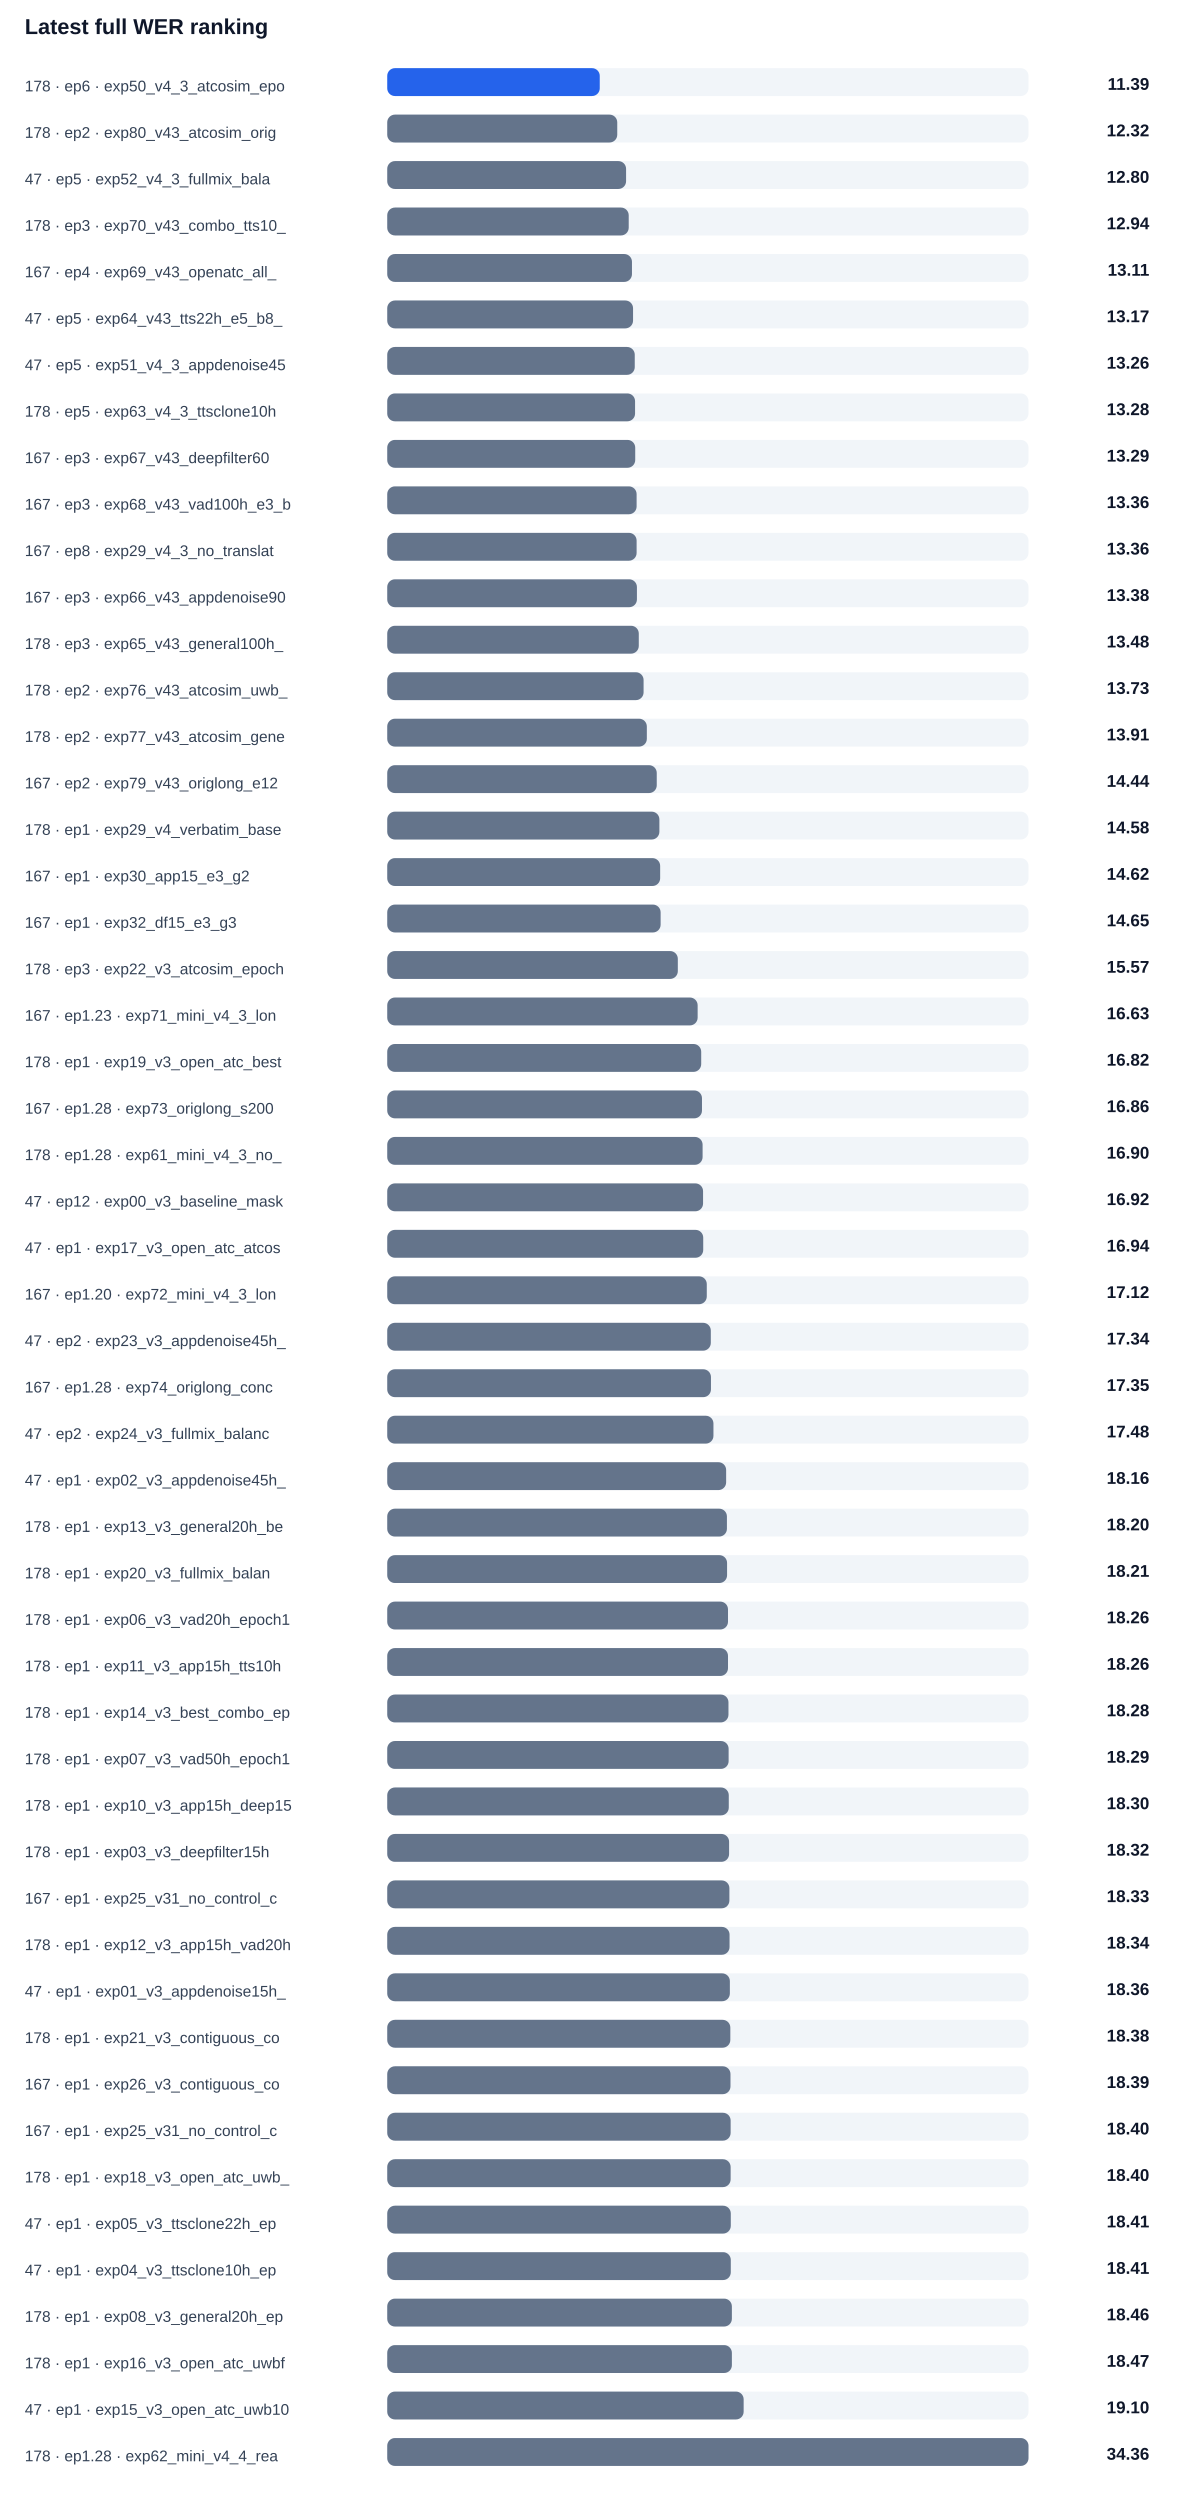
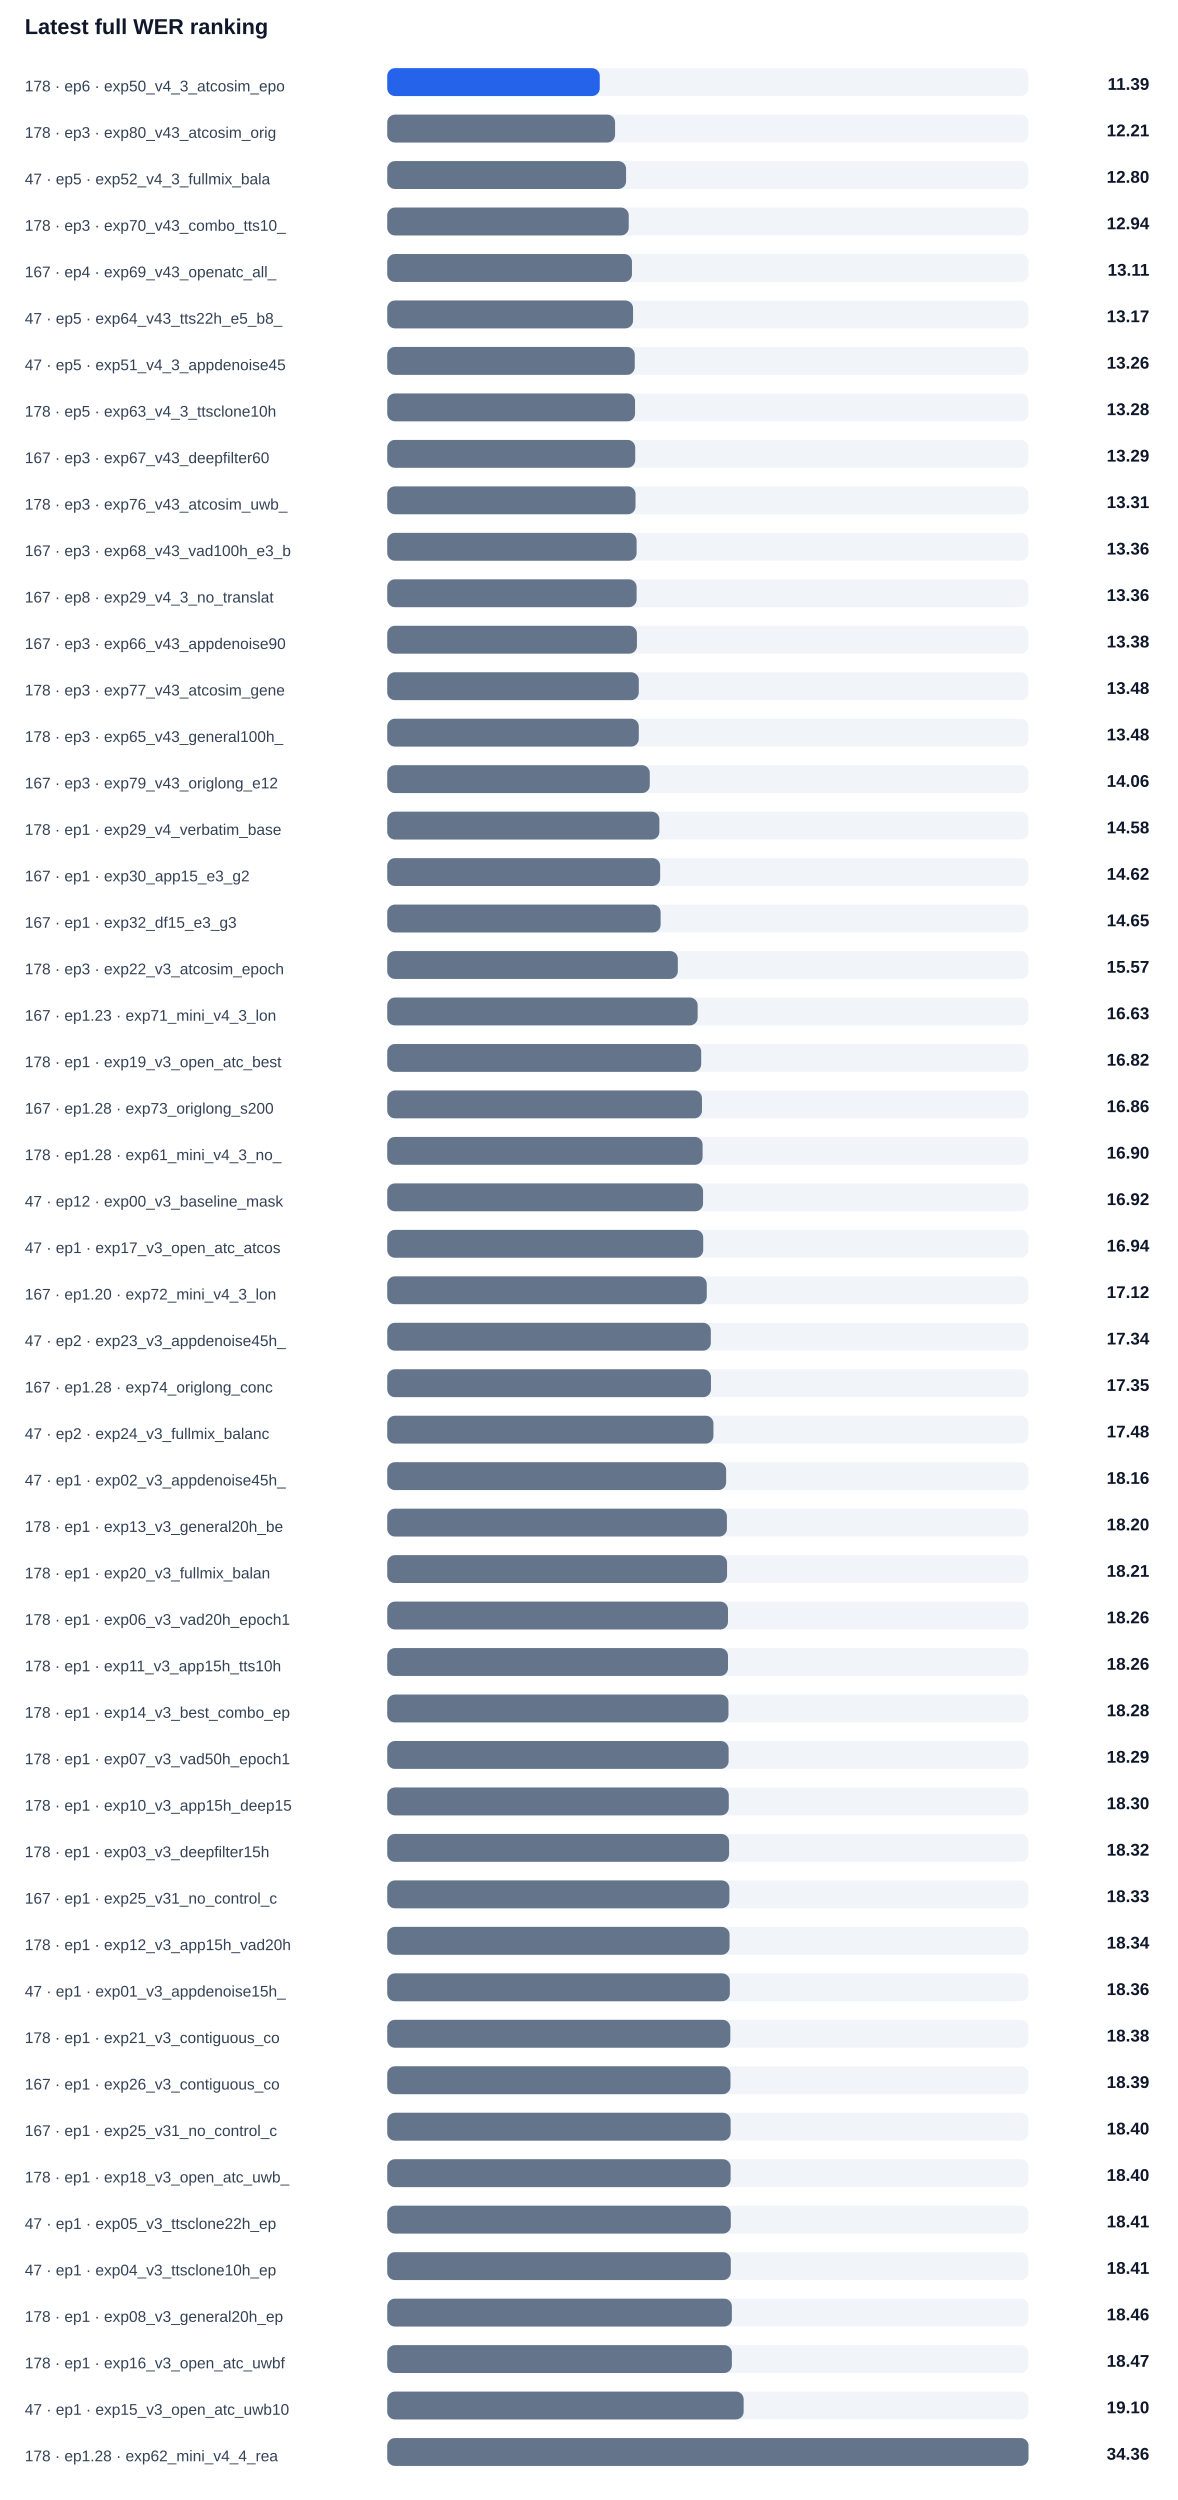
<svg xmlns="http://www.w3.org/2000/svg" width="100%" viewBox="0 0 760 1614" style="max-width:760px;background:#ffffff;border:1px solid #e5e7eb;border-radius:10px;">
  <text x="16.0" y="22.0" font-size="14" fill="#0f172a" text-anchor="start" font-family="Arial, sans-serif" font-weight="700">Latest full WER ranking</text>
  <text x="16.0" y="59.0" font-size="10" fill="#334155" text-anchor="start" font-family="Arial, sans-serif" font-weight="400">178 · ep6 · exp50_v4_3_atcosim_epo</text>
  <rect x="250" y="44" width="414" height="18" rx="5" fill="#f1f5f9" />
  <rect x="250" y="44" width="137.2" height="18" rx="5" fill="#2563eb" />
  <text x="742.0" y="58.0" font-size="11" fill="#0f172a" text-anchor="end" font-family="Arial, sans-serif" font-weight="700">11.39</text>
-   <text x="16.0" y="89.0" font-size="10" fill="#334155" text-anchor="start" font-family="Arial, sans-serif" font-weight="400">178 · ep2 · exp80_v43_atcosim_orig</text>
+   <text x="16.0" y="89.0" font-size="10" fill="#334155" text-anchor="start" font-family="Arial, sans-serif" font-weight="400">178 · ep3 · exp80_v43_atcosim_orig</text>
  <rect x="250" y="74" width="414" height="18" rx="5" fill="#f1f5f9" />
-   <rect x="250" y="74" width="148.5" height="18" rx="5" fill="#64748b" />
-   <text x="742.0" y="88.0" font-size="11" fill="#0f172a" text-anchor="end" font-family="Arial, sans-serif" font-weight="700">12.32</text>
+   <rect x="250" y="74" width="147.1" height="18" rx="5" fill="#64748b" />
+   <text x="742.0" y="88.0" font-size="11" fill="#0f172a" text-anchor="end" font-family="Arial, sans-serif" font-weight="700">12.21</text>
  <text x="16.0" y="119.0" font-size="10" fill="#334155" text-anchor="start" font-family="Arial, sans-serif" font-weight="400">47 · ep5 · exp52_v4_3_fullmix_bala</text>
  <rect x="250" y="104" width="414" height="18" rx="5" fill="#f1f5f9" />
  <rect x="250" y="104" width="154.2" height="18" rx="5" fill="#64748b" />
  <text x="742.0" y="118.0" font-size="11" fill="#0f172a" text-anchor="end" font-family="Arial, sans-serif" font-weight="700">12.80</text>
  <text x="16.0" y="149.0" font-size="10" fill="#334155" text-anchor="start" font-family="Arial, sans-serif" font-weight="400">178 · ep3 · exp70_v43_combo_tts10_</text>
  <rect x="250" y="134" width="414" height="18" rx="5" fill="#f1f5f9" />
  <rect x="250" y="134" width="155.9" height="18" rx="5" fill="#64748b" />
  <text x="742.0" y="148.0" font-size="11" fill="#0f172a" text-anchor="end" font-family="Arial, sans-serif" font-weight="700">12.94</text>
  <text x="16.0" y="179.0" font-size="10" fill="#334155" text-anchor="start" font-family="Arial, sans-serif" font-weight="400">167 · ep4 · exp69_v43_openatc_all_</text>
  <rect x="250" y="164" width="414" height="18" rx="5" fill="#f1f5f9" />
  <rect x="250" y="164" width="158.0" height="18" rx="5" fill="#64748b" />
  <text x="742.0" y="178.0" font-size="11" fill="#0f172a" text-anchor="end" font-family="Arial, sans-serif" font-weight="700">13.11</text>
  <text x="16.0" y="209.0" font-size="10" fill="#334155" text-anchor="start" font-family="Arial, sans-serif" font-weight="400">47 · ep5 · exp64_v43_tts22h_e5_b8_</text>
  <rect x="250" y="194" width="414" height="18" rx="5" fill="#f1f5f9" />
  <rect x="250" y="194" width="158.7" height="18" rx="5" fill="#64748b" />
  <text x="742.0" y="208.0" font-size="11" fill="#0f172a" text-anchor="end" font-family="Arial, sans-serif" font-weight="700">13.17</text>
  <text x="16.0" y="239.0" font-size="10" fill="#334155" text-anchor="start" font-family="Arial, sans-serif" font-weight="400">47 · ep5 · exp51_v4_3_appdenoise45</text>
  <rect x="250" y="224" width="414" height="18" rx="5" fill="#f1f5f9" />
  <rect x="250" y="224" width="159.8" height="18" rx="5" fill="#64748b" />
  <text x="742.0" y="238.0" font-size="11" fill="#0f172a" text-anchor="end" font-family="Arial, sans-serif" font-weight="700">13.26</text>
  <text x="16.0" y="269.0" font-size="10" fill="#334155" text-anchor="start" font-family="Arial, sans-serif" font-weight="400">178 · ep5 · exp63_v4_3_ttsclone10h</text>
  <rect x="250" y="254" width="414" height="18" rx="5" fill="#f1f5f9" />
  <rect x="250" y="254" width="160.0" height="18" rx="5" fill="#64748b" />
  <text x="742.0" y="268.0" font-size="11" fill="#0f172a" text-anchor="end" font-family="Arial, sans-serif" font-weight="700">13.28</text>
  <text x="16.0" y="299.0" font-size="10" fill="#334155" text-anchor="start" font-family="Arial, sans-serif" font-weight="400">167 · ep3 · exp67_v43_deepfilter60</text>
  <rect x="250" y="284" width="414" height="18" rx="5" fill="#f1f5f9" />
  <rect x="250" y="284" width="160.1" height="18" rx="5" fill="#64748b" />
  <text x="742.0" y="298.0" font-size="11" fill="#0f172a" text-anchor="end" font-family="Arial, sans-serif" font-weight="700">13.29</text>
-   <text x="16.0" y="329.0" font-size="10" fill="#334155" text-anchor="start" font-family="Arial, sans-serif" font-weight="400">167 · ep3 · exp68_v43_vad100h_e3_b</text>
+   <text x="16.0" y="329.0" font-size="10" fill="#334155" text-anchor="start" font-family="Arial, sans-serif" font-weight="400">178 · ep3 · exp76_v43_atcosim_uwb_</text>
  <rect x="250" y="314" width="414" height="18" rx="5" fill="#f1f5f9" />
-   <rect x="250" y="314" width="161.0" height="18" rx="5" fill="#64748b" />
-   <text x="742.0" y="328.0" font-size="11" fill="#0f172a" text-anchor="end" font-family="Arial, sans-serif" font-weight="700">13.36</text>
-   <text x="16.0" y="359.0" font-size="10" fill="#334155" text-anchor="start" font-family="Arial, sans-serif" font-weight="400">167 · ep8 · exp29_v4_3_no_translat</text>
+   <rect x="250" y="314" width="160.3" height="18" rx="5" fill="#64748b" />
+   <text x="742.0" y="328.0" font-size="11" fill="#0f172a" text-anchor="end" font-family="Arial, sans-serif" font-weight="700">13.31</text>
+   <text x="16.0" y="359.0" font-size="10" fill="#334155" text-anchor="start" font-family="Arial, sans-serif" font-weight="400">167 · ep3 · exp68_v43_vad100h_e3_b</text>
  <rect x="250" y="344" width="414" height="18" rx="5" fill="#f1f5f9" />
  <rect x="250" y="344" width="161.0" height="18" rx="5" fill="#64748b" />
  <text x="742.0" y="358.0" font-size="11" fill="#0f172a" text-anchor="end" font-family="Arial, sans-serif" font-weight="700">13.36</text>
-   <text x="16.0" y="389.0" font-size="10" fill="#334155" text-anchor="start" font-family="Arial, sans-serif" font-weight="400">167 · ep3 · exp66_v43_appdenoise90</text>
+   <text x="16.0" y="389.0" font-size="10" fill="#334155" text-anchor="start" font-family="Arial, sans-serif" font-weight="400">167 · ep8 · exp29_v4_3_no_translat</text>
  <rect x="250" y="374" width="414" height="18" rx="5" fill="#f1f5f9" />
-   <rect x="250" y="374" width="161.2" height="18" rx="5" fill="#64748b" />
-   <text x="742.0" y="388.0" font-size="11" fill="#0f172a" text-anchor="end" font-family="Arial, sans-serif" font-weight="700">13.38</text>
-   <text x="16.0" y="419.0" font-size="10" fill="#334155" text-anchor="start" font-family="Arial, sans-serif" font-weight="400">178 · ep3 · exp65_v43_general100h_</text>
+   <rect x="250" y="374" width="161.0" height="18" rx="5" fill="#64748b" />
+   <text x="742.0" y="388.0" font-size="11" fill="#0f172a" text-anchor="end" font-family="Arial, sans-serif" font-weight="700">13.36</text>
+   <text x="16.0" y="419.0" font-size="10" fill="#334155" text-anchor="start" font-family="Arial, sans-serif" font-weight="400">167 · ep3 · exp66_v43_appdenoise90</text>
  <rect x="250" y="404" width="414" height="18" rx="5" fill="#f1f5f9" />
-   <rect x="250" y="404" width="162.4" height="18" rx="5" fill="#64748b" />
-   <text x="742.0" y="418.0" font-size="11" fill="#0f172a" text-anchor="end" font-family="Arial, sans-serif" font-weight="700">13.48</text>
-   <text x="16.0" y="449.0" font-size="10" fill="#334155" text-anchor="start" font-family="Arial, sans-serif" font-weight="400">178 · ep2 · exp76_v43_atcosim_uwb_</text>
+   <rect x="250" y="404" width="161.2" height="18" rx="5" fill="#64748b" />
+   <text x="742.0" y="418.0" font-size="11" fill="#0f172a" text-anchor="end" font-family="Arial, sans-serif" font-weight="700">13.38</text>
+   <text x="16.0" y="449.0" font-size="10" fill="#334155" text-anchor="start" font-family="Arial, sans-serif" font-weight="400">178 · ep3 · exp77_v43_atcosim_gene</text>
  <rect x="250" y="434" width="414" height="18" rx="5" fill="#f1f5f9" />
-   <rect x="250" y="434" width="165.5" height="18" rx="5" fill="#64748b" />
-   <text x="742.0" y="448.0" font-size="11" fill="#0f172a" text-anchor="end" font-family="Arial, sans-serif" font-weight="700">13.73</text>
-   <text x="16.0" y="479.0" font-size="10" fill="#334155" text-anchor="start" font-family="Arial, sans-serif" font-weight="400">178 · ep2 · exp77_v43_atcosim_gene</text>
+   <rect x="250" y="434" width="162.4" height="18" rx="5" fill="#64748b" />
+   <text x="742.0" y="448.0" font-size="11" fill="#0f172a" text-anchor="end" font-family="Arial, sans-serif" font-weight="700">13.48</text>
+   <text x="16.0" y="479.0" font-size="10" fill="#334155" text-anchor="start" font-family="Arial, sans-serif" font-weight="400">178 · ep3 · exp65_v43_general100h_</text>
  <rect x="250" y="464" width="414" height="18" rx="5" fill="#f1f5f9" />
-   <rect x="250" y="464" width="167.6" height="18" rx="5" fill="#64748b" />
-   <text x="742.0" y="478.0" font-size="11" fill="#0f172a" text-anchor="end" font-family="Arial, sans-serif" font-weight="700">13.91</text>
-   <text x="16.0" y="509.0" font-size="10" fill="#334155" text-anchor="start" font-family="Arial, sans-serif" font-weight="400">167 · ep2 · exp79_v43_origlong_e12</text>
+   <rect x="250" y="464" width="162.4" height="18" rx="5" fill="#64748b" />
+   <text x="742.0" y="478.0" font-size="11" fill="#0f172a" text-anchor="end" font-family="Arial, sans-serif" font-weight="700">13.48</text>
+   <text x="16.0" y="509.0" font-size="10" fill="#334155" text-anchor="start" font-family="Arial, sans-serif" font-weight="400">167 · ep3 · exp79_v43_origlong_e12</text>
  <rect x="250" y="494" width="414" height="18" rx="5" fill="#f1f5f9" />
-   <rect x="250" y="494" width="174.0" height="18" rx="5" fill="#64748b" />
-   <text x="742.0" y="508.0" font-size="11" fill="#0f172a" text-anchor="end" font-family="Arial, sans-serif" font-weight="700">14.44</text>
+   <rect x="250" y="494" width="169.5" height="18" rx="5" fill="#64748b" />
+   <text x="742.0" y="508.0" font-size="11" fill="#0f172a" text-anchor="end" font-family="Arial, sans-serif" font-weight="700">14.06</text>
  <text x="16.0" y="539.0" font-size="10" fill="#334155" text-anchor="start" font-family="Arial, sans-serif" font-weight="400">178 · ep1 · exp29_v4_verbatim_base</text>
  <rect x="250" y="524" width="414" height="18" rx="5" fill="#f1f5f9" />
  <rect x="250" y="524" width="175.7" height="18" rx="5" fill="#64748b" />
  <text x="742.0" y="538.0" font-size="11" fill="#0f172a" text-anchor="end" font-family="Arial, sans-serif" font-weight="700">14.58</text>
  <text x="16.0" y="569.0" font-size="10" fill="#334155" text-anchor="start" font-family="Arial, sans-serif" font-weight="400">167 · ep1 · exp30_app15_e3_g2</text>
  <rect x="250" y="554" width="414" height="18" rx="5" fill="#f1f5f9" />
  <rect x="250" y="554" width="176.2" height="18" rx="5" fill="#64748b" />
  <text x="742.0" y="568.0" font-size="11" fill="#0f172a" text-anchor="end" font-family="Arial, sans-serif" font-weight="700">14.62</text>
  <text x="16.0" y="599.0" font-size="10" fill="#334155" text-anchor="start" font-family="Arial, sans-serif" font-weight="400">167 · ep1 · exp32_df15_e3_g3</text>
  <rect x="250" y="584" width="414" height="18" rx="5" fill="#f1f5f9" />
  <rect x="250" y="584" width="176.5" height="18" rx="5" fill="#64748b" />
  <text x="742.0" y="598.0" font-size="11" fill="#0f172a" text-anchor="end" font-family="Arial, sans-serif" font-weight="700">14.65</text>
  <text x="16.0" y="629.0" font-size="10" fill="#334155" text-anchor="start" font-family="Arial, sans-serif" font-weight="400">178 · ep3 · exp22_v3_atcosim_epoch</text>
  <rect x="250" y="614" width="414" height="18" rx="5" fill="#f1f5f9" />
  <rect x="250" y="614" width="187.6" height="18" rx="5" fill="#64748b" />
  <text x="742.0" y="628.0" font-size="11" fill="#0f172a" text-anchor="end" font-family="Arial, sans-serif" font-weight="700">15.57</text>
  <text x="16.0" y="659.0" font-size="10" fill="#334155" text-anchor="start" font-family="Arial, sans-serif" font-weight="400">167 · ep1.23 · exp71_mini_v4_3_lon</text>
  <rect x="250" y="644" width="414" height="18" rx="5" fill="#f1f5f9" />
  <rect x="250" y="644" width="200.4" height="18" rx="5" fill="#64748b" />
  <text x="742.0" y="658.0" font-size="11" fill="#0f172a" text-anchor="end" font-family="Arial, sans-serif" font-weight="700">16.63</text>
  <text x="16.0" y="689.0" font-size="10" fill="#334155" text-anchor="start" font-family="Arial, sans-serif" font-weight="400">178 · ep1 · exp19_v3_open_atc_best</text>
  <rect x="250" y="674" width="414" height="18" rx="5" fill="#f1f5f9" />
  <rect x="250" y="674" width="202.7" height="18" rx="5" fill="#64748b" />
  <text x="742.0" y="688.0" font-size="11" fill="#0f172a" text-anchor="end" font-family="Arial, sans-serif" font-weight="700">16.82</text>
  <text x="16.0" y="719.0" font-size="10" fill="#334155" text-anchor="start" font-family="Arial, sans-serif" font-weight="400">167 · ep1.28 · exp73_origlong_s200</text>
  <rect x="250" y="704" width="414" height="18" rx="5" fill="#f1f5f9" />
  <rect x="250" y="704" width="203.2" height="18" rx="5" fill="#64748b" />
  <text x="742.0" y="718.0" font-size="11" fill="#0f172a" text-anchor="end" font-family="Arial, sans-serif" font-weight="700">16.86</text>
  <text x="16.0" y="749.0" font-size="10" fill="#334155" text-anchor="start" font-family="Arial, sans-serif" font-weight="400">178 · ep1.28 · exp61_mini_v4_3_no_</text>
  <rect x="250" y="734" width="414" height="18" rx="5" fill="#f1f5f9" />
  <rect x="250" y="734" width="203.6" height="18" rx="5" fill="#64748b" />
  <text x="742.0" y="748.0" font-size="11" fill="#0f172a" text-anchor="end" font-family="Arial, sans-serif" font-weight="700">16.90</text>
  <text x="16.0" y="779.0" font-size="10" fill="#334155" text-anchor="start" font-family="Arial, sans-serif" font-weight="400">47 · ep12 · exp00_v3_baseline_mask</text>
  <rect x="250" y="764" width="414" height="18" rx="5" fill="#f1f5f9" />
  <rect x="250" y="764" width="203.9" height="18" rx="5" fill="#64748b" />
  <text x="742.0" y="778.0" font-size="11" fill="#0f172a" text-anchor="end" font-family="Arial, sans-serif" font-weight="700">16.92</text>
  <text x="16.0" y="809.0" font-size="10" fill="#334155" text-anchor="start" font-family="Arial, sans-serif" font-weight="400">47 · ep1 · exp17_v3_open_atc_atcos</text>
  <rect x="250" y="794" width="414" height="18" rx="5" fill="#f1f5f9" />
  <rect x="250" y="794" width="204.0" height="18" rx="5" fill="#64748b" />
  <text x="742.0" y="808.0" font-size="11" fill="#0f172a" text-anchor="end" font-family="Arial, sans-serif" font-weight="700">16.94</text>
  <text x="16.0" y="839.0" font-size="10" fill="#334155" text-anchor="start" font-family="Arial, sans-serif" font-weight="400">167 · ep1.20 · exp72_mini_v4_3_lon</text>
  <rect x="250" y="824" width="414" height="18" rx="5" fill="#f1f5f9" />
  <rect x="250" y="824" width="206.3" height="18" rx="5" fill="#64748b" />
  <text x="742.0" y="838.0" font-size="11" fill="#0f172a" text-anchor="end" font-family="Arial, sans-serif" font-weight="700">17.12</text>
  <text x="16.0" y="869.0" font-size="10" fill="#334155" text-anchor="start" font-family="Arial, sans-serif" font-weight="400">47 · ep2 · exp23_v3_appdenoise45h_</text>
  <rect x="250" y="854" width="414" height="18" rx="5" fill="#f1f5f9" />
  <rect x="250" y="854" width="208.9" height="18" rx="5" fill="#64748b" />
  <text x="742.0" y="868.0" font-size="11" fill="#0f172a" text-anchor="end" font-family="Arial, sans-serif" font-weight="700">17.34</text>
  <text x="16.0" y="899.0" font-size="10" fill="#334155" text-anchor="start" font-family="Arial, sans-serif" font-weight="400">167 · ep1.28 · exp74_origlong_conc</text>
  <rect x="250" y="884" width="414" height="18" rx="5" fill="#f1f5f9" />
  <rect x="250" y="884" width="209.0" height="18" rx="5" fill="#64748b" />
  <text x="742.0" y="898.0" font-size="11" fill="#0f172a" text-anchor="end" font-family="Arial, sans-serif" font-weight="700">17.35</text>
  <text x="16.0" y="929.0" font-size="10" fill="#334155" text-anchor="start" font-family="Arial, sans-serif" font-weight="400">47 · ep2 · exp24_v3_fullmix_balanc</text>
  <rect x="250" y="914" width="414" height="18" rx="5" fill="#f1f5f9" />
  <rect x="250" y="914" width="210.6" height="18" rx="5" fill="#64748b" />
  <text x="742.0" y="928.0" font-size="11" fill="#0f172a" text-anchor="end" font-family="Arial, sans-serif" font-weight="700">17.48</text>
  <text x="16.0" y="959.0" font-size="10" fill="#334155" text-anchor="start" font-family="Arial, sans-serif" font-weight="400">47 · ep1 · exp02_v3_appdenoise45h_</text>
  <rect x="250" y="944" width="414" height="18" rx="5" fill="#f1f5f9" />
  <rect x="250" y="944" width="218.8" height="18" rx="5" fill="#64748b" />
  <text x="742.0" y="958.0" font-size="11" fill="#0f172a" text-anchor="end" font-family="Arial, sans-serif" font-weight="700">18.16</text>
  <text x="16.0" y="989.0" font-size="10" fill="#334155" text-anchor="start" font-family="Arial, sans-serif" font-weight="400">178 · ep1 · exp13_v3_general20h_be</text>
  <rect x="250" y="974" width="414" height="18" rx="5" fill="#f1f5f9" />
  <rect x="250" y="974" width="219.3" height="18" rx="5" fill="#64748b" />
  <text x="742.0" y="988.0" font-size="11" fill="#0f172a" text-anchor="end" font-family="Arial, sans-serif" font-weight="700">18.20</text>
  <text x="16.0" y="1019.0" font-size="10" fill="#334155" text-anchor="start" font-family="Arial, sans-serif" font-weight="400">178 · ep1 · exp20_v3_fullmix_balan</text>
  <rect x="250" y="1004" width="414" height="18" rx="5" fill="#f1f5f9" />
  <rect x="250" y="1004" width="219.4" height="18" rx="5" fill="#64748b" />
  <text x="742.0" y="1018.0" font-size="11" fill="#0f172a" text-anchor="end" font-family="Arial, sans-serif" font-weight="700">18.21</text>
  <text x="16.0" y="1049.0" font-size="10" fill="#334155" text-anchor="start" font-family="Arial, sans-serif" font-weight="400">178 · ep1 · exp06_v3_vad20h_epoch1</text>
  <rect x="250" y="1034" width="414" height="18" rx="5" fill="#f1f5f9" />
  <rect x="250" y="1034" width="220.0" height="18" rx="5" fill="#64748b" />
  <text x="742.0" y="1048.0" font-size="11" fill="#0f172a" text-anchor="end" font-family="Arial, sans-serif" font-weight="700">18.26</text>
  <text x="16.0" y="1079.0" font-size="10" fill="#334155" text-anchor="start" font-family="Arial, sans-serif" font-weight="400">178 · ep1 · exp11_v3_app15h_tts10h</text>
  <rect x="250" y="1064" width="414" height="18" rx="5" fill="#f1f5f9" />
  <rect x="250" y="1064" width="220.0" height="18" rx="5" fill="#64748b" />
  <text x="742.0" y="1078.0" font-size="11" fill="#0f172a" text-anchor="end" font-family="Arial, sans-serif" font-weight="700">18.26</text>
  <text x="16.0" y="1109.0" font-size="10" fill="#334155" text-anchor="start" font-family="Arial, sans-serif" font-weight="400">178 · ep1 · exp14_v3_best_combo_ep</text>
  <rect x="250" y="1094" width="414" height="18" rx="5" fill="#f1f5f9" />
  <rect x="250" y="1094" width="220.3" height="18" rx="5" fill="#64748b" />
  <text x="742.0" y="1108.0" font-size="11" fill="#0f172a" text-anchor="end" font-family="Arial, sans-serif" font-weight="700">18.28</text>
  <text x="16.0" y="1139.0" font-size="10" fill="#334155" text-anchor="start" font-family="Arial, sans-serif" font-weight="400">178 · ep1 · exp07_v3_vad50h_epoch1</text>
  <rect x="250" y="1124" width="414" height="18" rx="5" fill="#f1f5f9" />
  <rect x="250" y="1124" width="220.4" height="18" rx="5" fill="#64748b" />
  <text x="742.0" y="1138.0" font-size="11" fill="#0f172a" text-anchor="end" font-family="Arial, sans-serif" font-weight="700">18.29</text>
  <text x="16.0" y="1169.0" font-size="10" fill="#334155" text-anchor="start" font-family="Arial, sans-serif" font-weight="400">178 · ep1 · exp10_v3_app15h_deep15</text>
  <rect x="250" y="1154" width="414" height="18" rx="5" fill="#f1f5f9" />
  <rect x="250" y="1154" width="220.5" height="18" rx="5" fill="#64748b" />
  <text x="742.0" y="1168.0" font-size="11" fill="#0f172a" text-anchor="end" font-family="Arial, sans-serif" font-weight="700">18.30</text>
  <text x="16.0" y="1199.0" font-size="10" fill="#334155" text-anchor="start" font-family="Arial, sans-serif" font-weight="400">178 · ep1 · exp03_v3_deepfilter15h</text>
  <rect x="250" y="1184" width="414" height="18" rx="5" fill="#f1f5f9" />
  <rect x="250" y="1184" width="220.7" height="18" rx="5" fill="#64748b" />
  <text x="742.0" y="1198.0" font-size="11" fill="#0f172a" text-anchor="end" font-family="Arial, sans-serif" font-weight="700">18.32</text>
  <text x="16.0" y="1229.0" font-size="10" fill="#334155" text-anchor="start" font-family="Arial, sans-serif" font-weight="400">167 · ep1 · exp25_v31_no_control_c</text>
  <rect x="250" y="1214" width="414" height="18" rx="5" fill="#f1f5f9" />
  <rect x="250" y="1214" width="220.9" height="18" rx="5" fill="#64748b" />
  <text x="742.0" y="1228.0" font-size="11" fill="#0f172a" text-anchor="end" font-family="Arial, sans-serif" font-weight="700">18.33</text>
  <text x="16.0" y="1259.0" font-size="10" fill="#334155" text-anchor="start" font-family="Arial, sans-serif" font-weight="400">178 · ep1 · exp12_v3_app15h_vad20h</text>
  <rect x="250" y="1244" width="414" height="18" rx="5" fill="#f1f5f9" />
  <rect x="250" y="1244" width="221.0" height="18" rx="5" fill="#64748b" />
  <text x="742.0" y="1258.0" font-size="11" fill="#0f172a" text-anchor="end" font-family="Arial, sans-serif" font-weight="700">18.34</text>
  <text x="16.0" y="1289.0" font-size="10" fill="#334155" text-anchor="start" font-family="Arial, sans-serif" font-weight="400">47 · ep1 · exp01_v3_appdenoise15h_</text>
  <rect x="250" y="1274" width="414" height="18" rx="5" fill="#f1f5f9" />
  <rect x="250" y="1274" width="221.2" height="18" rx="5" fill="#64748b" />
  <text x="742.0" y="1288.0" font-size="11" fill="#0f172a" text-anchor="end" font-family="Arial, sans-serif" font-weight="700">18.36</text>
  <text x="16.0" y="1319.0" font-size="10" fill="#334155" text-anchor="start" font-family="Arial, sans-serif" font-weight="400">178 · ep1 · exp21_v3_contiguous_co</text>
  <rect x="250" y="1304" width="414" height="18" rx="5" fill="#f1f5f9" />
  <rect x="250" y="1304" width="221.5" height="18" rx="5" fill="#64748b" />
  <text x="742.0" y="1318.0" font-size="11" fill="#0f172a" text-anchor="end" font-family="Arial, sans-serif" font-weight="700">18.38</text>
  <text x="16.0" y="1349.0" font-size="10" fill="#334155" text-anchor="start" font-family="Arial, sans-serif" font-weight="400">167 · ep1 · exp26_v3_contiguous_co</text>
  <rect x="250" y="1334" width="414" height="18" rx="5" fill="#f1f5f9" />
  <rect x="250" y="1334" width="221.6" height="18" rx="5" fill="#64748b" />
  <text x="742.0" y="1348.0" font-size="11" fill="#0f172a" text-anchor="end" font-family="Arial, sans-serif" font-weight="700">18.39</text>
  <text x="16.0" y="1379.0" font-size="10" fill="#334155" text-anchor="start" font-family="Arial, sans-serif" font-weight="400">167 · ep1 · exp25_v31_no_control_c</text>
  <rect x="250" y="1364" width="414" height="18" rx="5" fill="#f1f5f9" />
  <rect x="250" y="1364" width="221.7" height="18" rx="5" fill="#64748b" />
  <text x="742.0" y="1378.0" font-size="11" fill="#0f172a" text-anchor="end" font-family="Arial, sans-serif" font-weight="700">18.40</text>
  <text x="16.0" y="1409.0" font-size="10" fill="#334155" text-anchor="start" font-family="Arial, sans-serif" font-weight="400">178 · ep1 · exp18_v3_open_atc_uwb_</text>
  <rect x="250" y="1394" width="414" height="18" rx="5" fill="#f1f5f9" />
  <rect x="250" y="1394" width="221.7" height="18" rx="5" fill="#64748b" />
  <text x="742.0" y="1408.0" font-size="11" fill="#0f172a" text-anchor="end" font-family="Arial, sans-serif" font-weight="700">18.40</text>
  <text x="16.0" y="1439.0" font-size="10" fill="#334155" text-anchor="start" font-family="Arial, sans-serif" font-weight="400">47 · ep1 · exp05_v3_ttsclone22h_ep</text>
  <rect x="250" y="1424" width="414" height="18" rx="5" fill="#f1f5f9" />
  <rect x="250" y="1424" width="221.8" height="18" rx="5" fill="#64748b" />
  <text x="742.0" y="1438.0" font-size="11" fill="#0f172a" text-anchor="end" font-family="Arial, sans-serif" font-weight="700">18.41</text>
  <text x="16.0" y="1469.0" font-size="10" fill="#334155" text-anchor="start" font-family="Arial, sans-serif" font-weight="400">47 · ep1 · exp04_v3_ttsclone10h_ep</text>
  <rect x="250" y="1454" width="414" height="18" rx="5" fill="#f1f5f9" />
  <rect x="250" y="1454" width="221.8" height="18" rx="5" fill="#64748b" />
  <text x="742.0" y="1468.0" font-size="11" fill="#0f172a" text-anchor="end" font-family="Arial, sans-serif" font-weight="700">18.41</text>
  <text x="16.0" y="1499.0" font-size="10" fill="#334155" text-anchor="start" font-family="Arial, sans-serif" font-weight="400">178 · ep1 · exp08_v3_general20h_ep</text>
  <rect x="250" y="1484" width="414" height="18" rx="5" fill="#f1f5f9" />
  <rect x="250" y="1484" width="222.5" height="18" rx="5" fill="#64748b" />
  <text x="742.0" y="1498.0" font-size="11" fill="#0f172a" text-anchor="end" font-family="Arial, sans-serif" font-weight="700">18.46</text>
  <text x="16.0" y="1529.0" font-size="10" fill="#334155" text-anchor="start" font-family="Arial, sans-serif" font-weight="400">178 · ep1 · exp16_v3_open_atc_uwbf</text>
  <rect x="250" y="1514" width="414" height="18" rx="5" fill="#f1f5f9" />
  <rect x="250" y="1514" width="222.5" height="18" rx="5" fill="#64748b" />
  <text x="742.0" y="1528.0" font-size="11" fill="#0f172a" text-anchor="end" font-family="Arial, sans-serif" font-weight="700">18.47</text>
  <text x="16.0" y="1559.0" font-size="10" fill="#334155" text-anchor="start" font-family="Arial, sans-serif" font-weight="400">47 · ep1 · exp15_v3_open_atc_uwb10</text>
  <rect x="250" y="1544" width="414" height="18" rx="5" fill="#f1f5f9" />
  <rect x="250" y="1544" width="230.1" height="18" rx="5" fill="#64748b" />
  <text x="742.0" y="1558.0" font-size="11" fill="#0f172a" text-anchor="end" font-family="Arial, sans-serif" font-weight="700">19.10</text>
  <text x="16.0" y="1589.0" font-size="10" fill="#334155" text-anchor="start" font-family="Arial, sans-serif" font-weight="400">178 · ep1.28 · exp62_mini_v4_4_rea</text>
  <rect x="250" y="1574" width="414" height="18" rx="5" fill="#f1f5f9" />
  <rect x="250" y="1574" width="414.0" height="18" rx="5" fill="#64748b" />
  <text x="742.0" y="1588.0" font-size="11" fill="#0f172a" text-anchor="end" font-family="Arial, sans-serif" font-weight="700">34.36</text>
</svg>
